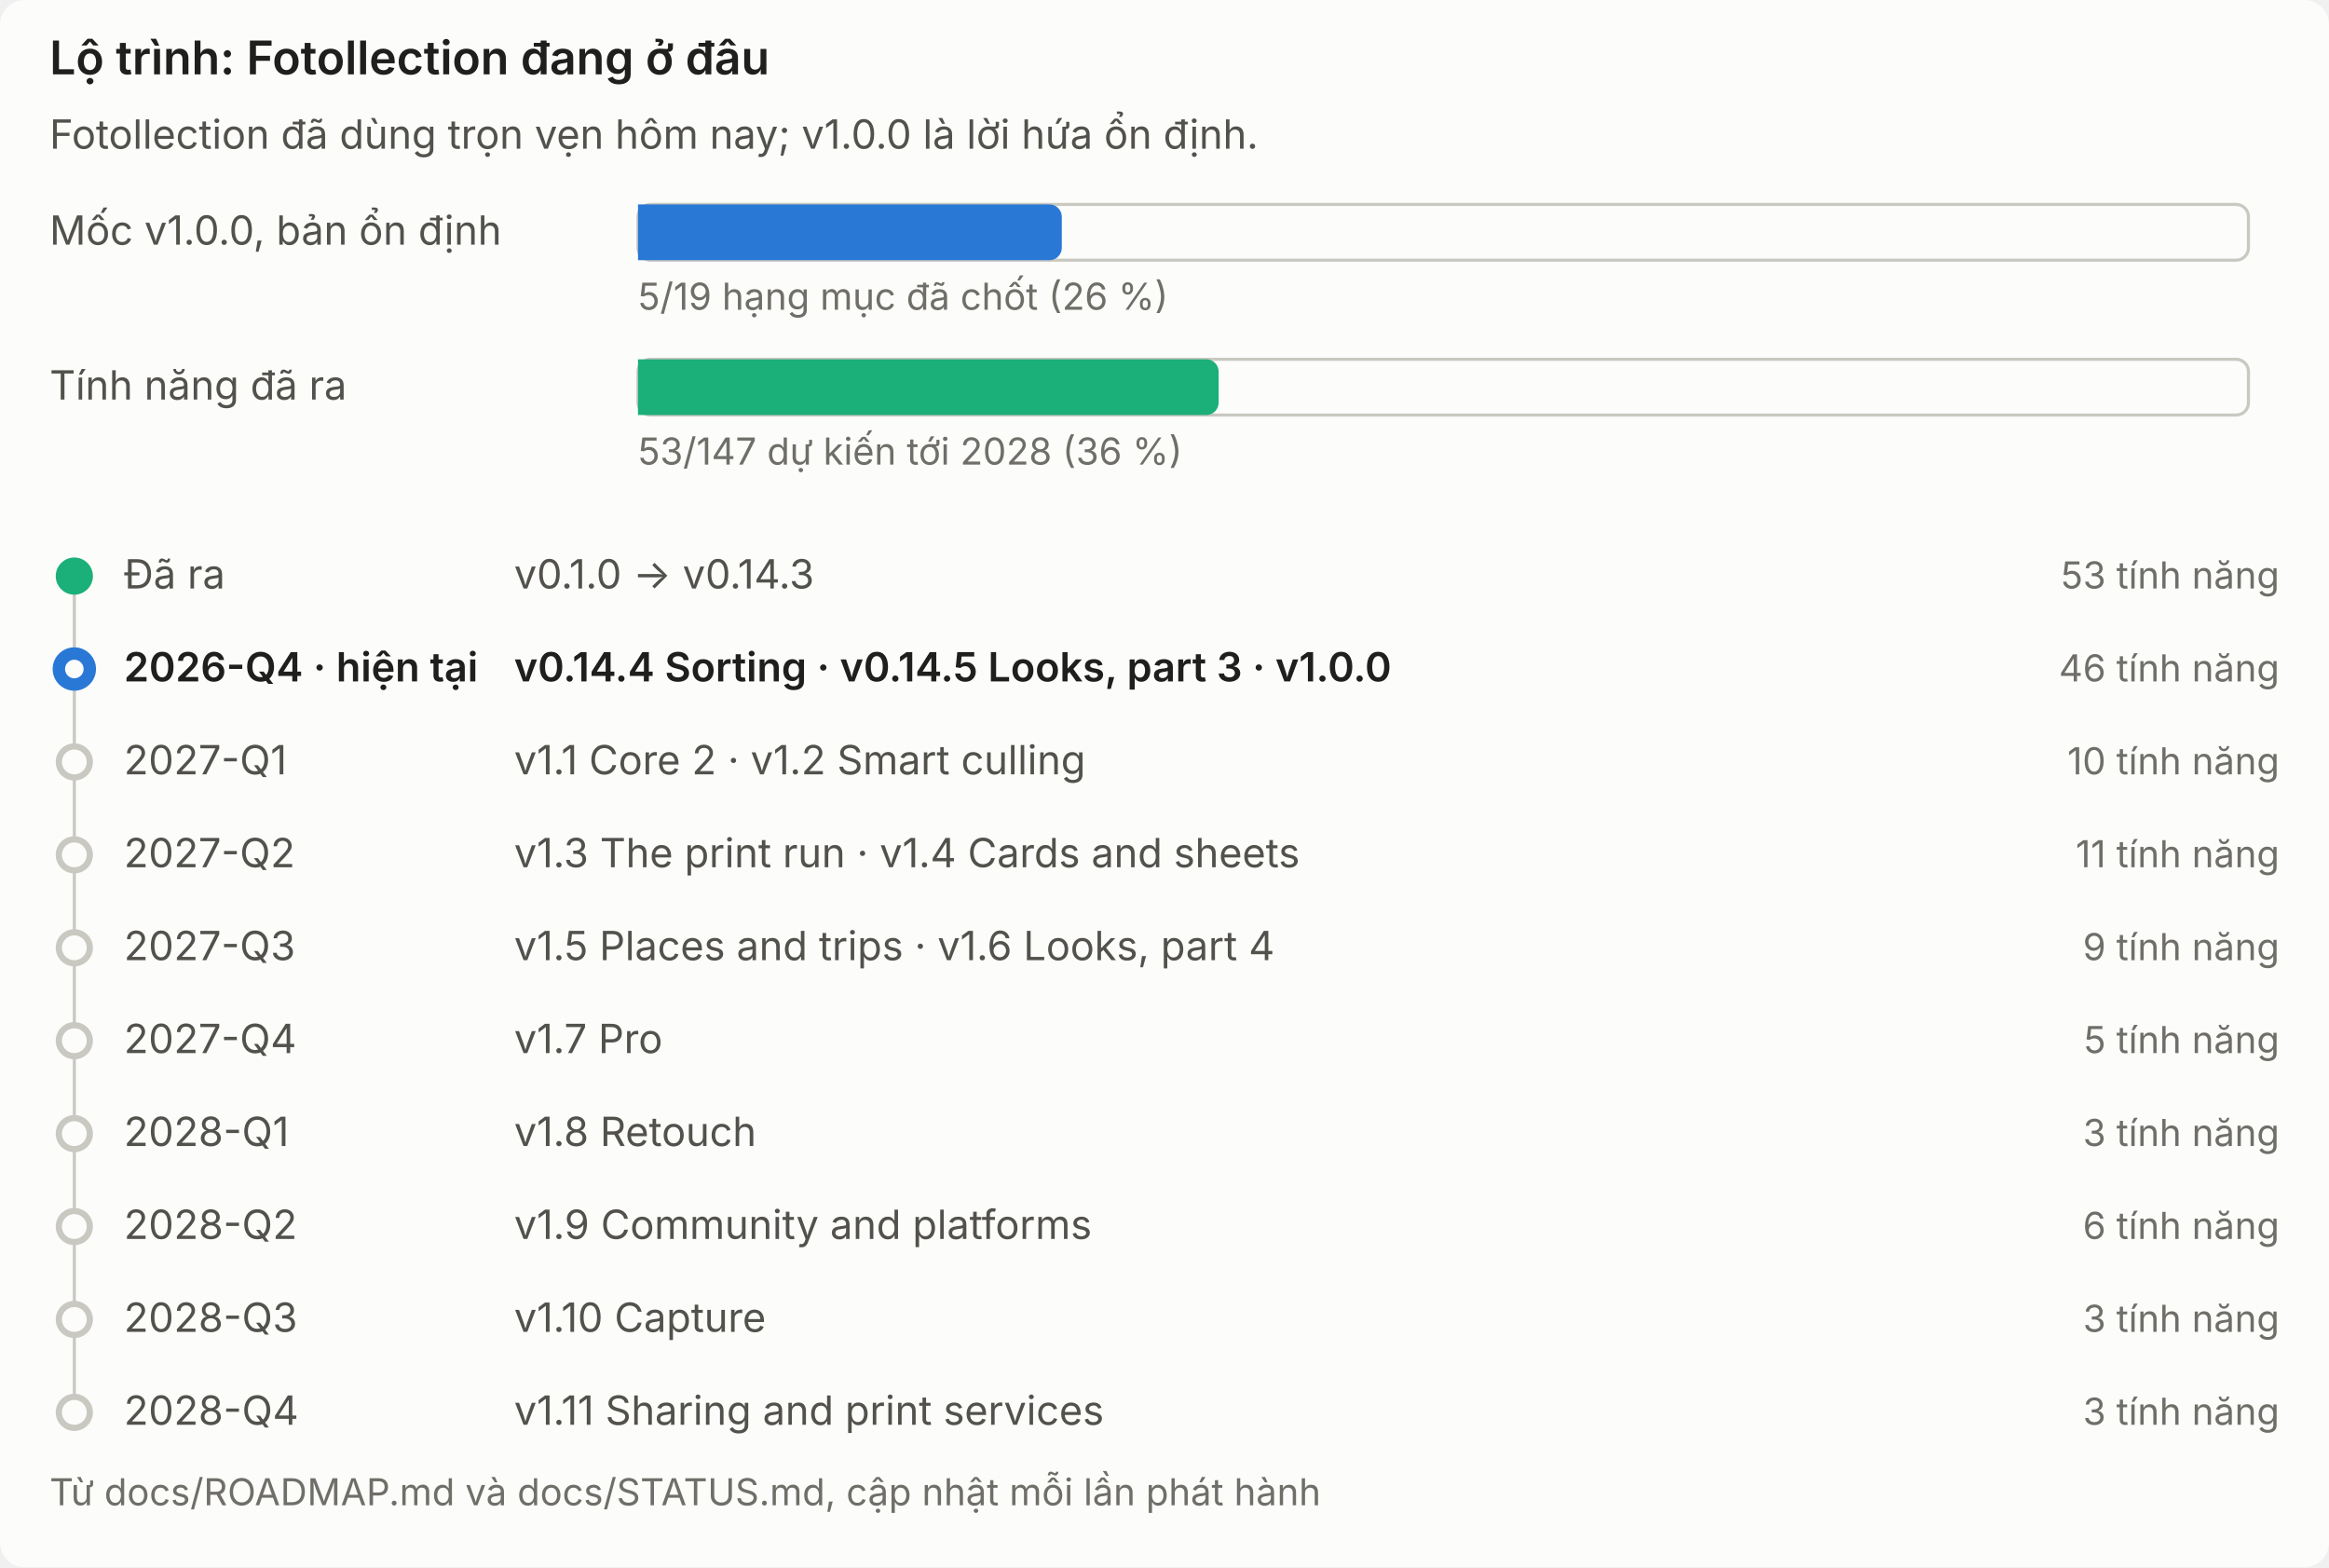
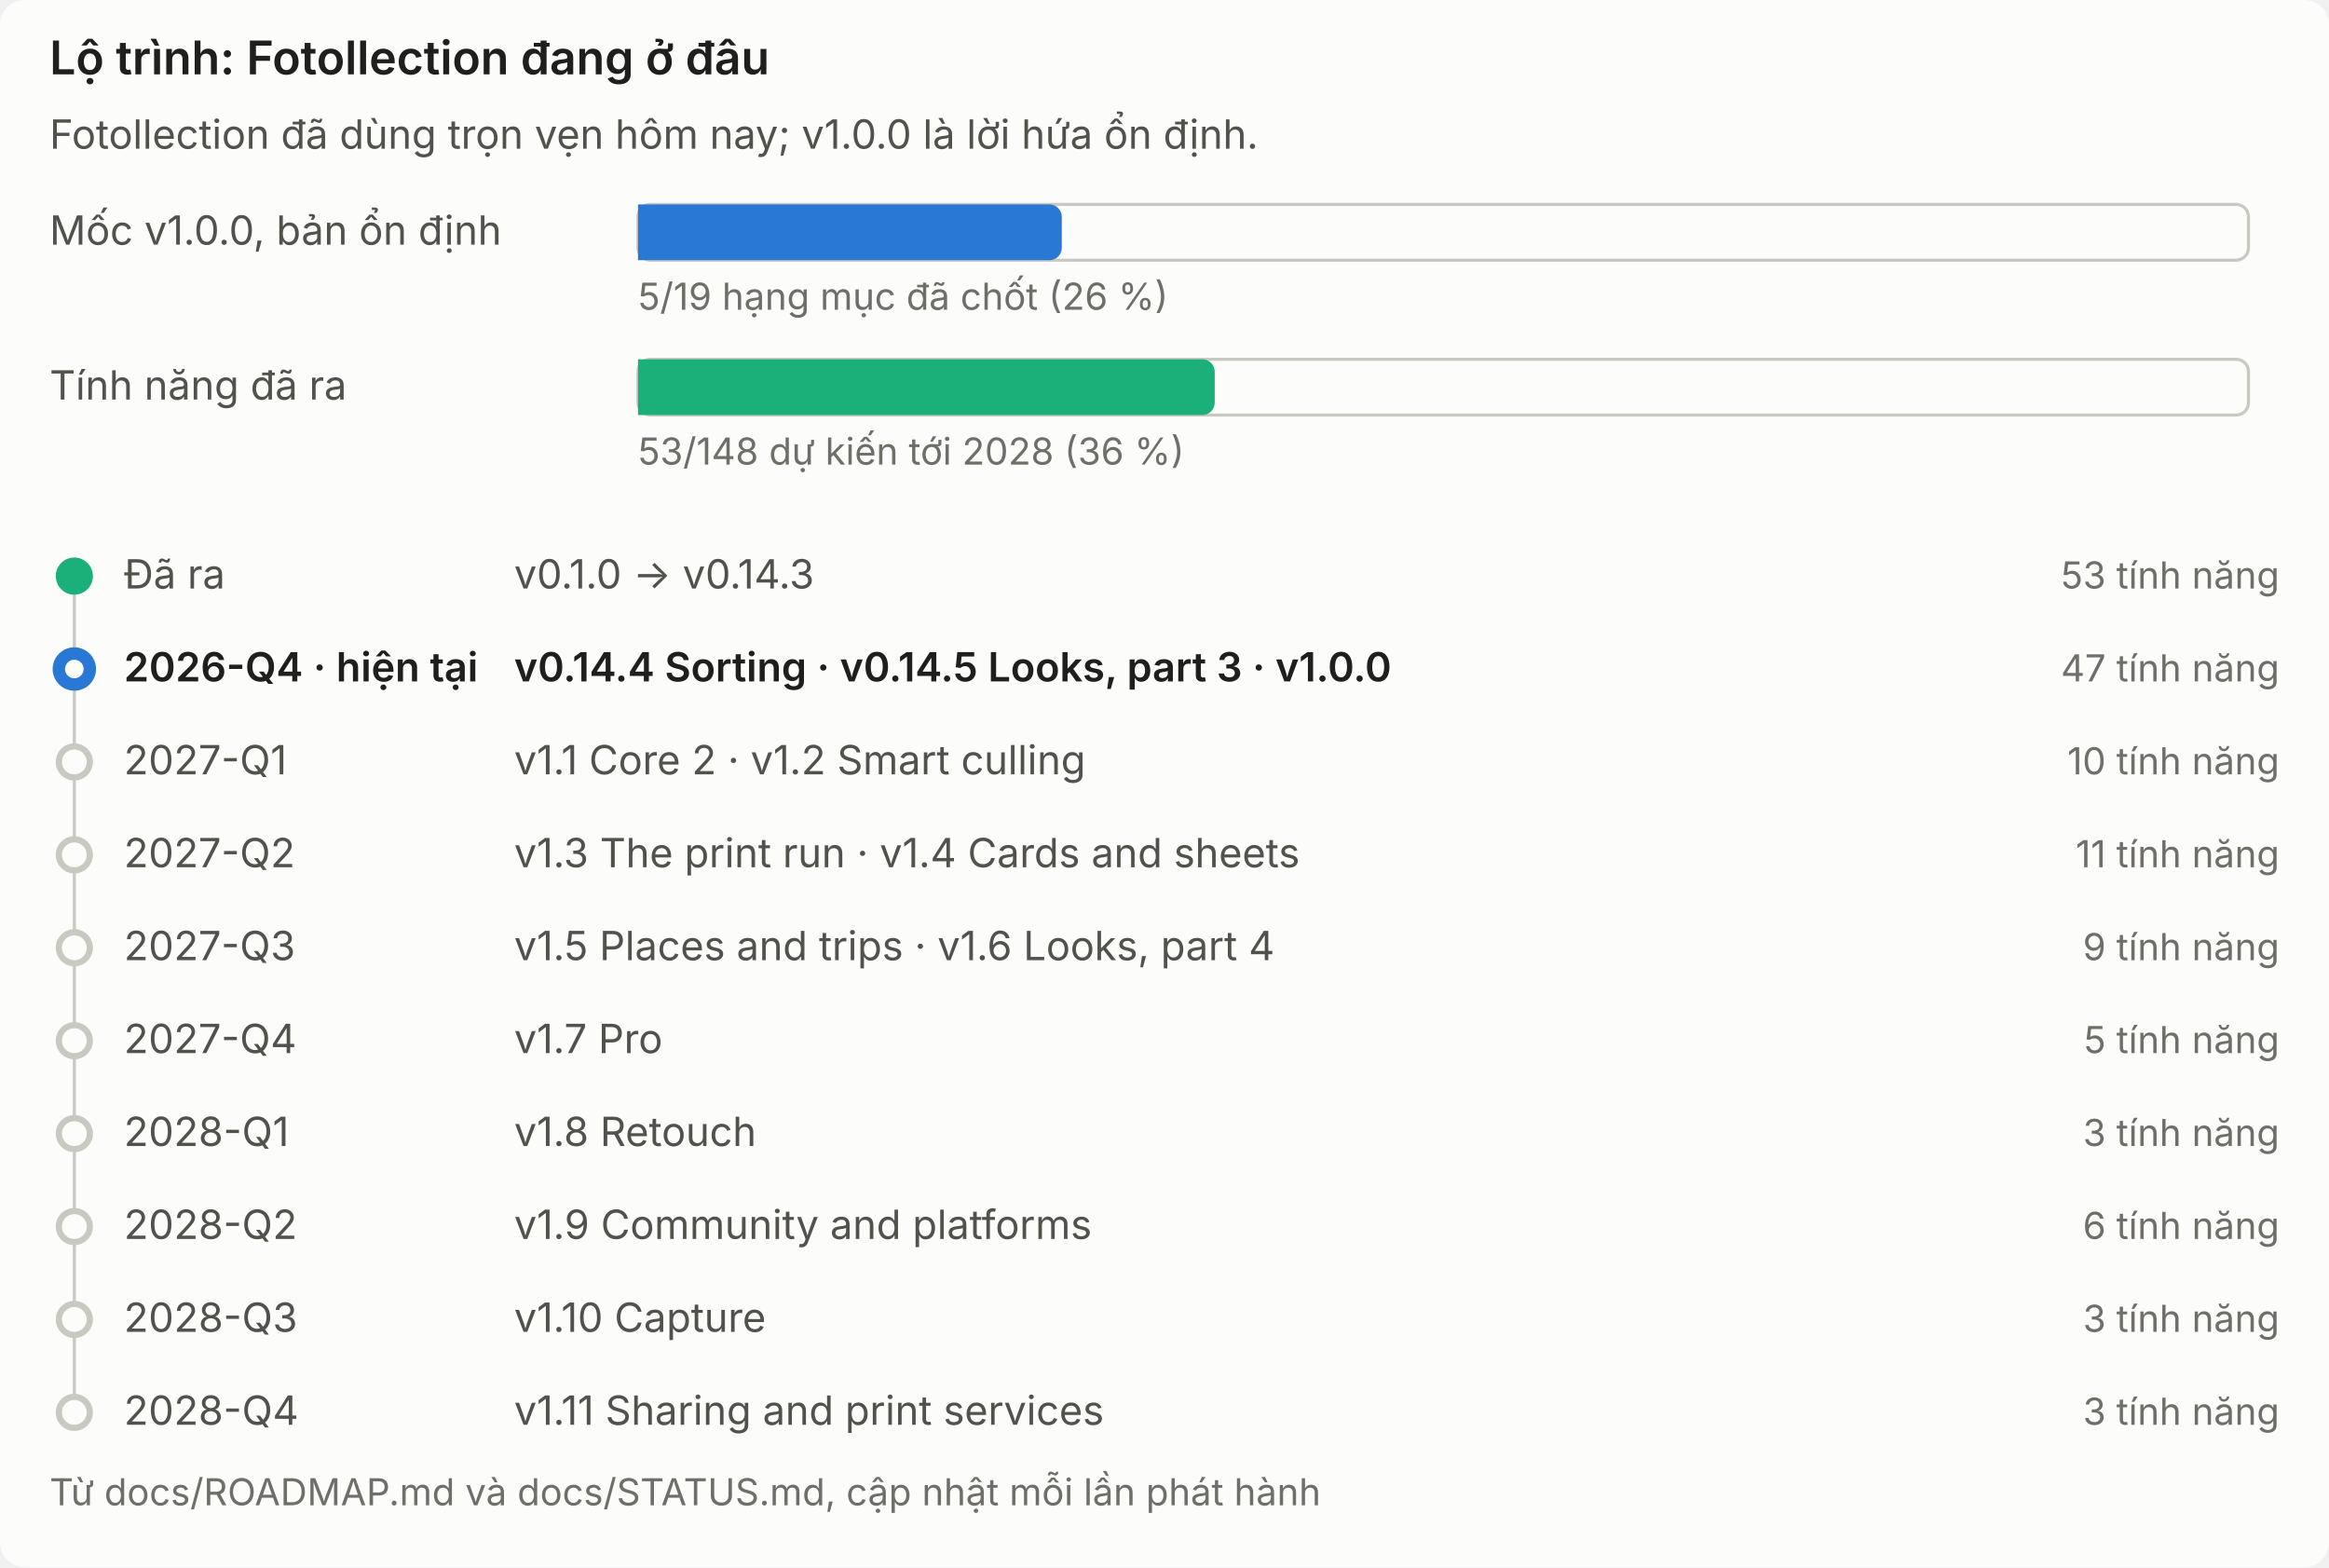
<svg xmlns="http://www.w3.org/2000/svg" viewBox="-16 -16 752 506" width="752" height="506" role="img" aria-labelledby="t d">
  <style>
  .bg{fill:#fcfcfb} .t1{fill:#1f1f1e;font:600 13px system-ui,-apple-system,Segoe UI,sans-serif}
  .t2{fill:#52514c;font:13px system-ui,-apple-system,Segoe UI,sans-serif}
  .t3{fill:#6f6e68;font:12px system-ui,-apple-system,Segoe UI,sans-serif}
  .h{font-size:15px} .num{font-variant-numeric:tabular-nums} .axis{stroke:#c9c8c1;stroke-width:1}
  .ref{stroke:#52514c;stroke-width:1.5;stroke-dasharray:4 3} .refw{stroke:#eb6834;stroke-width:1.5;stroke-dasharray:4 3}
  .s1{fill:#2a78d6} .old{fill-opacity:.45} .s2{fill:#eb6834} .s3{fill:#1baf7a} .s4{fill:#eda100} .s5{fill:#e87ba4} .gap{stroke:#fcfcfb;stroke-width:2}
  .in{fill:#fff} .ln{fill:none;stroke:#2a78d6;stroke-width:2;stroke-linejoin:round} .band{fill:#c9c8c1;fill-opacity:.35}
  @media (prefers-color-scheme: dark){
    .bg{fill:#1a1a19} .t1{fill:#f0efec} .t2{fill:#c3c2b7} .t3{fill:#9d9c93} .axis{stroke:#45443f}
    .ref{stroke:#c3c2b7} .refw{stroke:#d95926}
    .s1{fill:#3987e5} .s2{fill:#d95926} .s3{fill:#199e70} .s4{fill:#c98500} .s5{fill:#d55181} .gap{stroke:#1a1a19}
    .ln{stroke:#3987e5} .band{fill:#45443f}
  }
</style>
  <rect class="bg" x="-16" y="-16" width="752" height="506" rx="8" />
  <text class="t1 h" x="0" y="8">Lộ trình: Fotollection đang ở đâu</text>
  <text class="t2" x="0" y="32">Fotollection đã dùng trọn vẹn hôm nay; v1.0.0 là lời hứa ổn định.</text>
  <text class="t2" x="0" y="63">Mốc v1.0.0, bản ổn định</text>
  <rect class="axis" x="190" y="50" width="520" height="18" rx="4" fill="none" />
  <path class="s1" d="M190 50h132.842a4 4 0 0 1 4 4v10a4 4 0 0 1 -4 4h-132.842z" />
  <text class="t3 num" x="190" y="84">5/19 hạng mục đã chốt (26 %)</text>
  <text class="t2" x="0" y="113">Tính năng đã ra</text>
  <rect class="axis" x="190" y="100" width="520" height="18" rx="4" fill="none" />
-   <path class="s3" d="M190 100h183.483a4 4 0 0 1 4 4v10a4 4 0 0 1 -4 4h-183.483z" />
-   <text class="t3 num" x="190" y="134">53/147 dự kiến tới 2028 (36 %)</text>
+   <path class="s3" d="M190 100h182.216a4 4 0 0 1 4 4v10a4 4 0 0 1 -4 4h-182.216z" />
+   <text class="t3 num" x="190" y="134">53/148 dự kiến tới 2028 (36 %)</text>
  <line class="axis" x1="8" x2="8" y1="170" y2="440" />
  <circle class="s3" cx="8" cy="170" r="6" />
  <text class="t2" x="24" y="174">Đã ra</text>
  <text class="t2" x="150" y="174">v0.1.0 → v0.14.3</text>
  <text class="t3 num" x="720" y="174" text-anchor="end">53 tính năng</text>
  <circle class="s1" cx="8" cy="200" r="7" />
  <circle class="bg" cx="8" cy="200" r="3" />
  <text class="t1" x="24" y="204">2026-Q4 · hiện tại</text>
  <text class="t1" x="150" y="204">v0.14.4 Sorting · v0.14.5 Looks, part 3 · v1.0.0</text>
-   <text class="t3 num" x="720" y="204" text-anchor="end">46 tính năng</text>
+   <text class="t3 num" x="720" y="204" text-anchor="end">47 tính năng</text>
  <circle class="bg axis" cx="8" cy="230" r="5" style="stroke-width:2" />
  <text class="t2" x="24" y="234">2027-Q1</text>
  <text class="t2" x="150" y="234">v1.1 Core 2 · v1.2 Smart culling</text>
  <text class="t3 num" x="720" y="234" text-anchor="end">10 tính năng</text>
  <circle class="bg axis" cx="8" cy="260" r="5" style="stroke-width:2" />
  <text class="t2" x="24" y="264">2027-Q2</text>
  <text class="t2" x="150" y="264">v1.3 The print run · v1.4 Cards and sheets</text>
  <text class="t3 num" x="720" y="264" text-anchor="end">11 tính năng</text>
  <circle class="bg axis" cx="8" cy="290" r="5" style="stroke-width:2" />
  <text class="t2" x="24" y="294">2027-Q3</text>
  <text class="t2" x="150" y="294">v1.5 Places and trips · v1.6 Looks, part 4</text>
  <text class="t3 num" x="720" y="294" text-anchor="end">9 tính năng</text>
  <circle class="bg axis" cx="8" cy="320" r="5" style="stroke-width:2" />
  <text class="t2" x="24" y="324">2027-Q4</text>
  <text class="t2" x="150" y="324">v1.7 Pro</text>
  <text class="t3 num" x="720" y="324" text-anchor="end">5 tính năng</text>
  <circle class="bg axis" cx="8" cy="350" r="5" style="stroke-width:2" />
  <text class="t2" x="24" y="354">2028-Q1</text>
  <text class="t2" x="150" y="354">v1.8 Retouch</text>
  <text class="t3 num" x="720" y="354" text-anchor="end">3 tính năng</text>
  <circle class="bg axis" cx="8" cy="380" r="5" style="stroke-width:2" />
  <text class="t2" x="24" y="384">2028-Q2</text>
  <text class="t2" x="150" y="384">v1.9 Community and platforms</text>
  <text class="t3 num" x="720" y="384" text-anchor="end">6 tính năng</text>
  <circle class="bg axis" cx="8" cy="410" r="5" style="stroke-width:2" />
  <text class="t2" x="24" y="414">2028-Q3</text>
  <text class="t2" x="150" y="414">v1.10 Capture</text>
  <text class="t3 num" x="720" y="414" text-anchor="end">3 tính năng</text>
  <circle class="bg axis" cx="8" cy="440" r="5" style="stroke-width:2" />
  <text class="t2" x="24" y="444">2028-Q4</text>
  <text class="t2" x="150" y="444">v1.11 Sharing and print services</text>
  <text class="t3 num" x="720" y="444" text-anchor="end">3 tính năng</text>
  <text class="t3" x="0" y="470">Từ docs/ROADMAP.md và docs/STATUS.md, cập nhật mỗi lần phát hành</text>
</svg>
